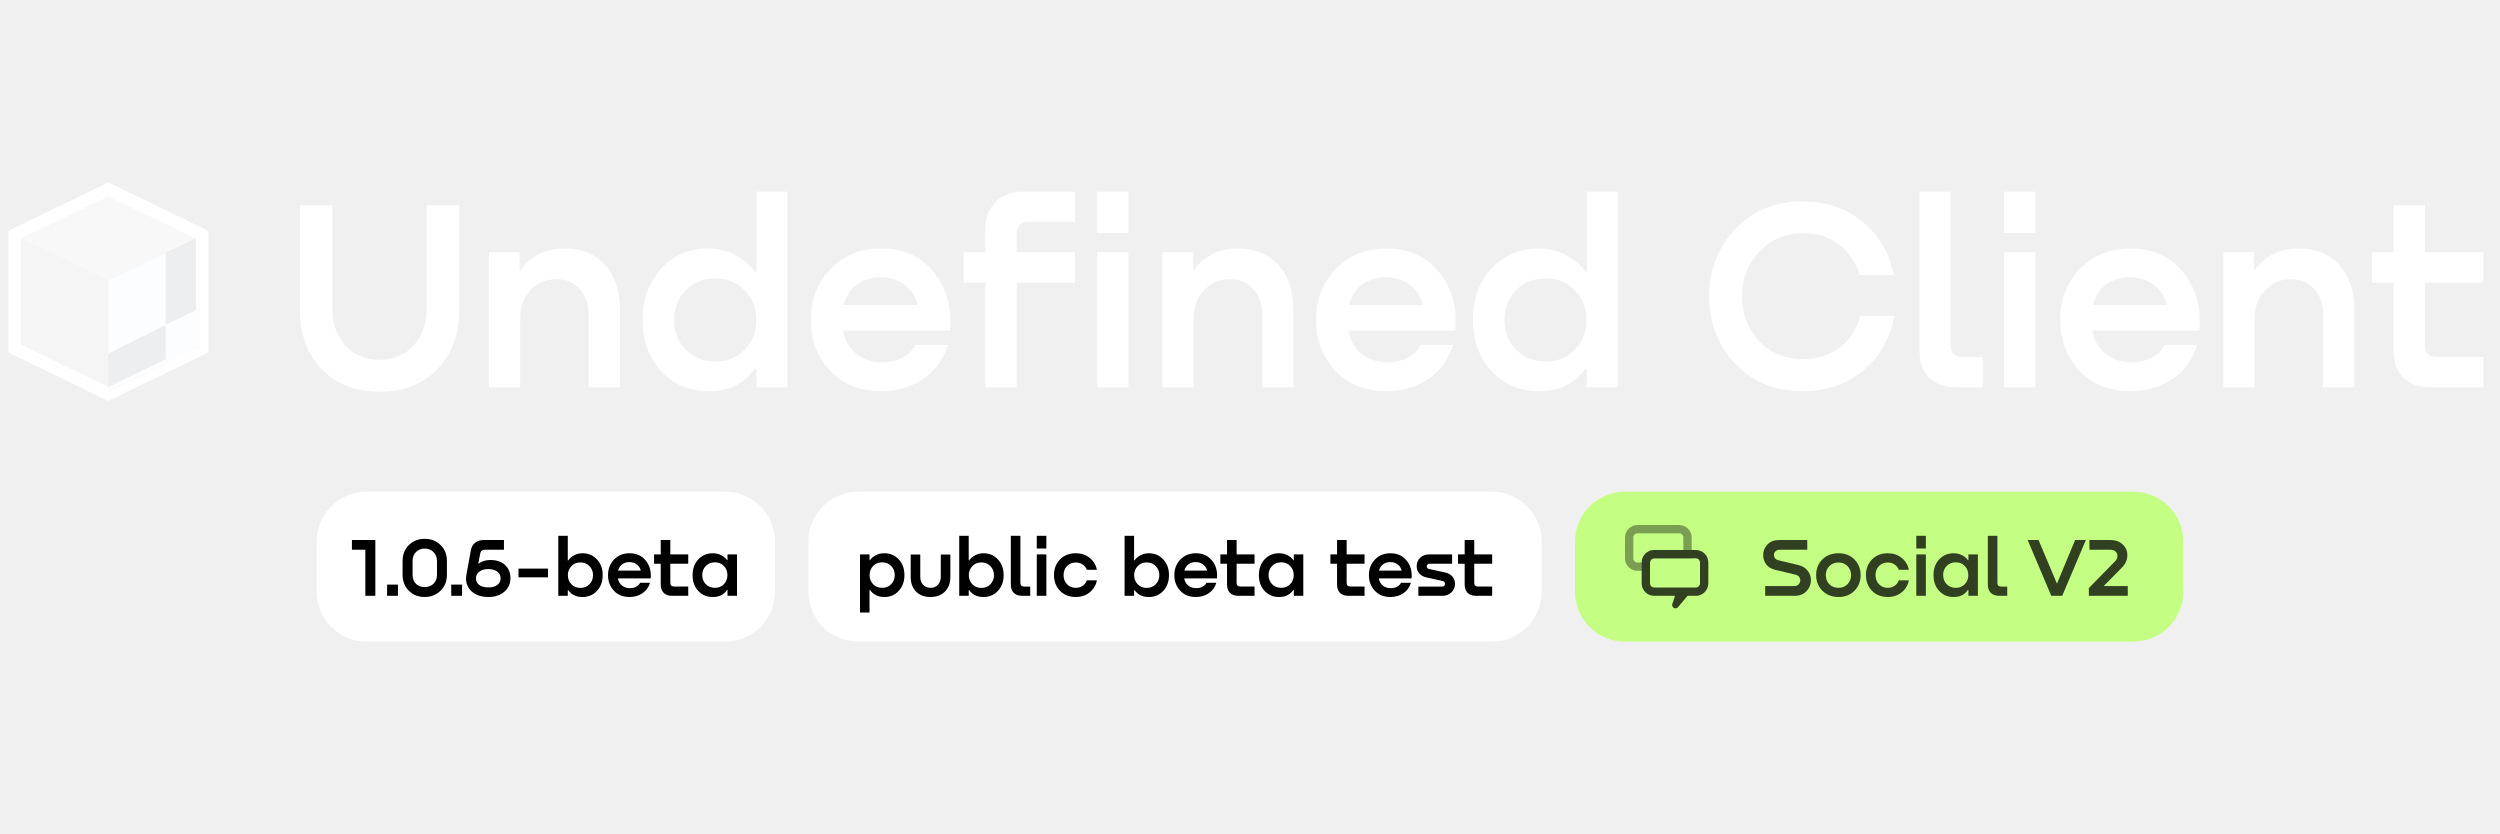
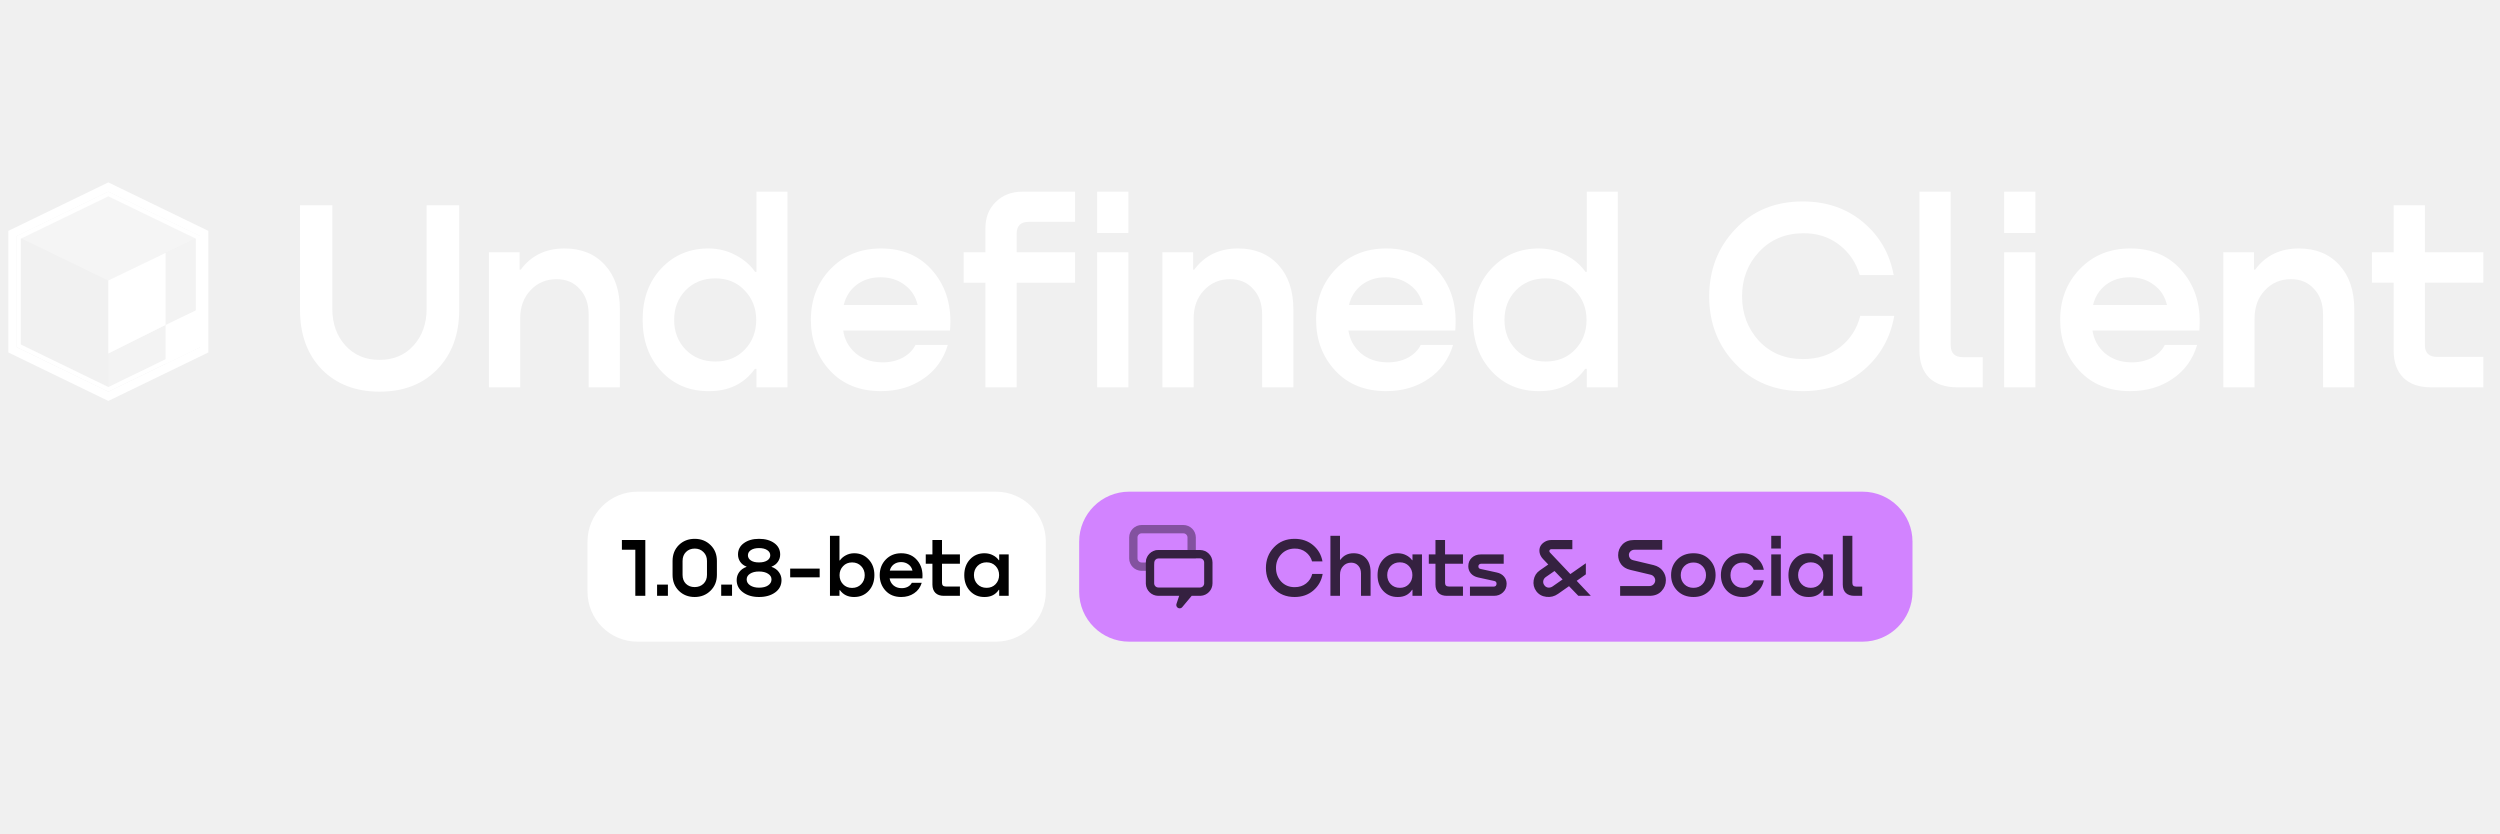
<svg xmlns="http://www.w3.org/2000/svg" width="600" height="200" viewBox="0 0 600 200" fill="none">
  <path d="M595.998 60.54V67.845H581.977V82.846C581.977 84.716 582.955 85.651 584.911 85.651H595.998V92.956H583.411C580.585 92.956 578.39 92.195 576.825 90.673C575.259 89.108 574.477 86.933 574.477 84.151V67.845H569.26V60.54H574.477V49.256H581.977V60.54H595.998Z" fill="white" />
  <path d="M551.725 59.631C555.812 59.631 559.051 60.957 561.442 63.609C563.834 66.219 565.029 69.784 565.029 74.306V92.96H557.529V75.48C557.529 72.915 556.812 70.871 555.377 69.349C553.986 67.784 552.138 67.001 549.834 67.001C547.312 67.001 545.226 67.892 543.574 69.675C541.921 71.415 541.095 73.676 541.095 76.459V92.96H533.596V60.544H540.965V64.718H541.226C543.747 61.327 547.247 59.631 551.725 59.631Z" fill="white" />
  <path d="M511.269 59.631C516.616 59.631 520.834 61.522 523.92 65.305C527.007 69.045 528.312 73.719 527.833 79.329H502.204C502.508 81.459 503.486 83.264 505.139 84.742C506.834 86.177 508.921 86.916 511.399 86.96C513.225 87.003 514.877 86.655 516.356 85.916C517.834 85.133 518.899 84.09 519.551 82.785H527.312C526.268 86.264 524.29 88.982 521.377 90.938C518.508 92.895 515.138 93.873 511.269 93.873C506.139 93.873 502.052 92.221 499.008 88.916C495.965 85.612 494.443 81.568 494.443 76.785C494.443 71.915 496.009 67.849 499.139 64.588C502.313 61.283 506.356 59.631 511.269 59.631ZM511.138 66.545C508.921 66.545 507.008 67.153 505.399 68.371C503.834 69.588 502.813 71.197 502.334 73.197H520.073C519.595 71.154 518.551 69.545 516.942 68.371C515.334 67.153 513.399 66.545 511.138 66.545Z" fill="white" />
  <path d="M480.994 46H488.494V55.914H480.994V46ZM480.994 60.545H488.494V92.961H480.994V60.545Z" fill="white" />
  <path d="M460.668 84.091V46H468.168V82.852C468.168 84.765 469.146 85.721 471.102 85.721H475.863V92.961H469.798C466.885 92.961 464.624 92.2 463.016 90.678C461.451 89.113 460.668 86.917 460.668 84.091Z" fill="white" />
  <path d="M446.464 75.807H454.616C453.703 81.068 451.269 85.395 447.312 88.786C443.356 92.178 438.465 93.874 432.639 93.874C426.03 93.874 420.639 91.678 416.466 87.286C412.292 82.894 410.205 77.524 410.205 71.176C410.205 64.784 412.292 59.392 416.466 55.001C420.639 50.565 426.03 48.348 432.639 48.348C438.334 48.348 443.16 50 447.117 53.305C451.073 56.609 453.529 60.849 454.486 66.023H446.334C445.464 63.023 443.812 60.588 441.378 58.718C438.943 56.849 436.052 55.935 432.704 55.979C428.4 56.022 424.878 57.523 422.139 60.479C419.444 63.393 418.096 66.936 418.096 71.111C418.096 75.285 419.444 78.851 422.139 81.808C424.878 84.721 428.4 86.177 432.704 86.177C436.226 86.177 439.204 85.221 441.639 83.308C444.073 81.394 445.682 78.894 446.464 75.807Z" fill="white" />
  <path d="M380.833 65.241V46H388.267V92.961H380.833V88.526H380.441C377.876 92.091 374.224 93.874 369.485 93.874C364.833 93.918 361.008 92.331 358.008 89.113C355.008 85.895 353.508 81.764 353.508 76.72C353.508 71.676 355.008 67.567 358.008 64.393C361.051 61.175 364.877 59.588 369.485 59.632C371.833 59.675 373.964 60.219 375.876 61.262C377.789 62.263 379.333 63.589 380.507 65.241H380.833ZM370.985 86.765C373.855 86.765 376.203 85.808 378.029 83.895C379.855 81.982 380.768 79.612 380.768 76.786C380.768 74.003 379.855 71.655 378.029 69.742C376.203 67.785 373.855 66.806 370.985 66.806C368.072 66.806 365.681 67.763 363.812 69.676C361.986 71.59 361.073 73.959 361.073 76.786C361.073 79.612 361.986 81.982 363.812 83.895C365.681 85.808 368.072 86.765 370.985 86.765Z" fill="white" />
  <path d="M332.693 59.631C338.04 59.631 342.257 61.522 345.344 65.305C348.431 69.045 349.735 73.719 349.257 79.329H323.628C323.932 81.459 324.91 83.264 326.562 84.742C328.258 86.177 330.345 86.916 332.823 86.96C334.649 87.003 336.301 86.655 337.779 85.916C339.258 85.133 340.323 84.09 340.975 82.785H348.735C347.692 86.264 345.714 88.982 342.801 90.938C339.931 92.895 336.562 93.873 332.693 93.873C327.562 93.873 323.476 92.221 320.432 88.916C317.389 85.612 315.867 81.568 315.867 76.785C315.867 71.915 317.432 67.849 320.563 64.588C323.736 61.283 327.78 59.631 332.693 59.631ZM332.562 66.545C330.345 66.545 328.432 67.153 326.823 68.371C325.258 69.588 324.236 71.197 323.758 73.197H341.497C341.018 71.154 339.975 69.545 338.366 68.371C336.758 67.153 334.823 66.545 332.562 66.545Z" fill="white" />
  <path d="M297.106 59.631C301.193 59.631 304.432 60.957 306.823 63.609C309.214 66.219 310.41 69.784 310.41 74.306V92.96H302.91V75.48C302.91 72.915 302.193 70.871 300.758 69.349C299.367 67.784 297.519 67.001 295.215 67.001C292.693 67.001 290.607 67.892 288.954 69.675C287.302 71.415 286.476 73.676 286.476 76.459V92.96H278.977V60.544H286.346V64.718H286.607C289.128 61.327 292.628 59.631 297.106 59.631Z" fill="white" />
  <path d="M263.311 46H270.81V55.914H263.311V46ZM263.311 60.545H270.81V92.961H263.311V60.545Z" fill="white" />
  <path d="M258.015 53.24H246.929C244.972 53.24 243.994 54.197 243.994 56.11V60.545H258.015V67.85H243.994V92.961H236.495V67.85H231.277V60.545H236.495V54.87C236.495 52.218 237.321 50.087 238.973 48.478C240.625 46.826 242.777 46 245.429 46H258.015V53.24Z" fill="white" />
  <path d="M211.435 59.631C216.782 59.631 221 61.522 224.086 65.305C227.173 69.045 228.478 73.719 227.999 79.329H202.37C202.674 81.459 203.652 83.264 205.305 84.742C207 86.177 209.087 86.916 211.565 86.96C213.391 87.003 215.043 86.655 216.522 85.916C218 85.133 219.065 84.09 219.717 82.785H227.478C226.434 86.264 224.456 88.982 221.543 90.938C218.674 92.895 215.304 93.873 211.435 93.873C206.305 93.873 202.218 92.221 199.174 88.916C196.131 85.612 194.609 81.568 194.609 76.785C194.609 71.915 196.175 67.849 199.305 64.588C202.479 61.283 206.522 59.631 211.435 59.631ZM211.304 66.545C209.087 66.545 207.174 67.153 205.565 68.371C204 69.588 202.979 71.197 202.5 73.197H220.239C219.761 71.154 218.717 69.545 217.108 68.371C215.5 67.153 213.565 66.545 211.304 66.545Z" fill="white" />
  <path d="M181.557 65.241V46H188.992V92.961H181.557V88.526H181.166C178.601 92.091 174.949 93.874 170.21 93.874C165.558 93.918 161.732 92.331 158.732 89.113C155.732 85.895 154.232 81.764 154.232 76.72C154.232 71.676 155.732 67.567 158.732 64.393C161.776 61.175 165.602 59.588 170.21 59.632C172.558 59.675 174.688 60.219 176.601 61.262C178.514 62.263 180.057 63.589 181.231 65.241H181.557ZM171.71 86.765C174.579 86.765 176.927 85.808 178.753 83.895C180.579 81.982 181.492 79.612 181.492 76.786C181.492 74.003 180.579 71.655 178.753 69.742C176.927 67.785 174.579 66.806 171.71 66.806C168.797 66.806 166.406 67.763 164.536 69.676C162.71 71.59 161.797 73.959 161.797 76.786C161.797 79.612 162.71 81.982 164.536 83.895C166.406 85.808 168.797 86.765 171.71 86.765Z" fill="white" />
  <path d="M135.471 59.631C139.558 59.631 142.797 60.957 145.188 63.609C147.58 66.219 148.775 69.784 148.775 74.306V92.96H141.276V75.48C141.276 72.915 140.558 70.871 139.124 69.349C137.732 67.784 135.885 67.001 133.58 67.001C131.059 67.001 128.972 67.892 127.32 69.675C125.668 71.415 124.841 73.676 124.841 76.459V92.96H117.342V60.544H124.711V64.718H124.972C127.494 61.327 130.993 59.631 135.471 59.631Z" fill="white" />
  <path d="M71.998 74.302V49.256H79.759V74.106C79.759 77.672 80.802 80.607 82.889 82.911C84.976 85.216 87.693 86.368 91.041 86.368C94.475 86.368 97.214 85.216 99.258 82.911C101.345 80.607 102.388 77.672 102.388 74.106V49.256H110.214V74.302C110.214 80.259 108.453 85.042 104.931 88.651C101.453 92.217 96.845 93.999 91.106 93.999C85.367 93.999 80.737 92.217 77.215 88.651C73.737 85.042 71.998 80.259 71.998 74.302Z" fill="white" />
  <path d="M4 56.666V83.332L25.999 93.999L47.999 83.332V56.666L25.999 46L4 56.666ZM49.999 84.585L25.999 96.222L2 84.585V55.413L25.999 43.777L49.999 55.413V84.585Z" fill="white" />
  <path d="M25.988 67.309L39.749 60.69V77.998L25.999 84.85L25.988 67.309Z" fill="white" />
  <path d="M39.748 77.994L47.998 73.994L47.998 83.327L39.748 87.327V77.994Z" fill="white" />
  <path d="M48 56.647V83.309L26 94L4 83.309V56.647L26 46L48 56.647ZM5 57.273V82.682L26 92.888L47 82.682V57.273L26 47.11L5 57.273Z" fill="white" />
-   <path opacity="0.7" d="M4 56.666L25.999 46L47.999 56.666L25.999 67.333L4 56.666Z" fill="white" fill-opacity="0.75" />
-   <path opacity="0.7" d="M4 83.332V56.666L25.999 67.332L25.999 93.998L4 83.332Z" fill="white" fill-opacity="0.5" />
-   <path opacity="0.7" d="M47.998 83.332V56.666L25.999 67.332L25.999 93.998L47.998 83.332Z" fill="#83C6FF" fill-opacity="0.05" />
+   <path opacity="0.7" d="M4 56.666L25.999 46L47.999 56.666L25.999 67.333L4 56.666Z" fill="white" fill-opacity="0.5" />
+   <path opacity="0.7" d="M4 83.332V56.666L25.999 67.332L25.999 93.998L4 83.332Z" fill="white" fill-opacity="0.1" />
+   <path opacity="0.7" d="M47.998 83.332V56.666L25.999 67.332L25.999 93.998L47.998 83.332Z" fill="white" fill-opacity="0.25" />
  <g clip-path="url(#clip0_361_1666)">
-     <rect x="76" y="118" width="110" height="36" rx="12" fill="white" />
-     <path d="M90.081 129.6V143H87.681V131.94H84.461V129.6H90.081ZM92.903 140.3H95.503V143H92.903V140.3ZM96.62 137.96V134.64C96.62 133.093 97.12 131.82 98.12 130.82C99.133 129.82 100.407 129.32 101.94 129.32C103.46 129.32 104.727 129.82 105.74 130.82C106.753 131.807 107.26 133.073 107.26 134.62V137.96C107.26 139.507 106.747 140.78 105.72 141.78C104.707 142.78 103.44 143.28 101.92 143.28C100.4 143.28 99.133 142.78 98.12 141.78C97.12 140.78 96.62 139.507 96.62 137.96ZM99.02 134.64V137.96C99.02 138.853 99.287 139.567 99.82 140.1C100.367 140.633 101.067 140.9 101.92 140.9C102.773 140.9 103.48 140.633 104.04 140.1C104.6 139.553 104.88 138.84 104.88 137.96V134.62C104.88 133.753 104.6 133.047 104.04 132.5C103.493 131.94 102.793 131.66 101.94 131.66C101.087 131.66 100.387 131.933 99.84 132.48C99.293 133.027 99.02 133.747 99.02 134.64ZM108.293 140.3H110.893V143H108.293V140.3ZM111.849 138.82C111.849 138.633 111.876 138.353 111.929 137.98L112.989 132.16C113.296 130.453 114.389 129.6 116.269 129.6H120.949V131.94H116.429C115.749 131.94 115.356 132.24 115.249 132.84L114.789 135.26H114.869C115.656 134.687 116.576 134.4 117.629 134.4C119.149 134.387 120.343 134.787 121.209 135.6C122.076 136.4 122.509 137.46 122.509 138.78C122.509 140.087 122.016 141.167 121.029 142.02C120.043 142.86 118.776 143.28 117.229 143.28C115.603 143.28 114.296 142.867 113.309 142.04C112.336 141.2 111.849 140.127 111.849 138.82ZM115.029 137.2C114.496 137.613 114.229 138.147 114.229 138.8C114.229 139.453 114.483 139.98 114.989 140.38C115.509 140.78 116.256 140.98 117.229 140.98C118.136 140.98 118.849 140.78 119.369 140.38C119.889 139.967 120.149 139.433 120.149 138.78C120.149 138.113 119.883 137.58 119.349 137.18C118.816 136.78 118.089 136.58 117.169 136.58C116.276 136.58 115.563 136.787 115.029 137.2ZM124.437 138.56V136.46H131.517V138.56H124.437ZM139.748 132.78C141.161 132.767 142.328 133.253 143.248 134.24C144.181 135.213 144.648 136.473 144.648 138.02C144.648 139.567 144.188 140.833 143.268 141.82C142.348 142.807 141.175 143.293 139.748 143.28C138.295 143.28 137.175 142.733 136.388 141.64H136.268V143H133.988V128.6H136.268V134.5H136.368C136.728 133.993 137.201 133.587 137.788 133.28C138.375 132.96 139.028 132.793 139.748 132.78ZM139.288 141.1C140.181 141.1 140.908 140.807 141.468 140.22C142.041 139.633 142.328 138.907 142.328 138.04C142.328 137.173 142.041 136.447 141.468 135.86C140.908 135.273 140.181 134.98 139.288 134.98C138.408 134.98 137.688 135.28 137.128 135.88C136.568 136.467 136.288 137.187 136.288 138.04C136.288 138.907 136.568 139.633 137.128 140.22C137.688 140.807 138.408 141.1 139.288 141.1ZM151.087 132.78C152.727 132.78 154.02 133.36 154.967 134.52C155.914 135.667 156.314 137.1 156.167 138.82H148.307C148.4 139.473 148.7 140.027 149.207 140.48C149.727 140.92 150.367 141.147 151.127 141.16C151.687 141.173 152.194 141.067 152.647 140.84C153.1 140.6 153.427 140.28 153.627 139.88H156.007C155.687 140.947 155.08 141.78 154.187 142.38C153.307 142.98 152.274 143.28 151.087 143.28C149.514 143.28 148.26 142.773 147.327 141.76C146.394 140.747 145.927 139.507 145.927 138.04C145.927 136.547 146.407 135.3 147.367 134.3C148.34 133.287 149.58 132.78 151.087 132.78ZM151.047 134.9C150.367 134.9 149.78 135.087 149.287 135.46C148.807 135.833 148.494 136.327 148.347 136.94H153.787C153.64 136.313 153.32 135.82 152.827 135.46C152.334 135.087 151.74 134.9 151.047 134.9ZM165.176 133.06V135.3H160.876V139.9C160.876 140.473 161.176 140.76 161.776 140.76H165.176V143H161.316C160.45 143 159.776 142.767 159.296 142.3C158.816 141.82 158.576 141.153 158.576 140.3V135.3H156.976V133.06H158.576V129.6H160.876V133.06H165.176ZM174.6 134.44V133.06H176.88V143H174.6V141.56H174.5C173.74 142.707 172.613 143.28 171.12 143.28C169.707 143.307 168.533 142.827 167.6 141.84C166.68 140.853 166.22 139.587 166.22 138.04C166.22 136.493 166.68 135.227 167.6 134.24C168.52 133.253 169.693 132.767 171.12 132.78C171.867 132.793 172.527 132.953 173.1 133.26C173.687 133.553 174.153 133.947 174.5 134.44H174.6ZM171.58 141.08C172.46 141.08 173.18 140.787 173.74 140.2C174.3 139.6 174.58 138.873 174.58 138.02C174.58 137.153 174.3 136.427 173.74 135.84C173.18 135.253 172.46 134.96 171.58 134.96C170.687 134.96 169.953 135.253 169.38 135.84C168.82 136.427 168.54 137.153 168.54 138.02C168.54 138.887 168.82 139.613 169.38 140.2C169.953 140.787 170.687 141.08 171.58 141.08Z" fill="black" />
+     <rect x="141" y="118" width="110" height="36" rx="12" fill="white" />
+     <path d="M154.876 129.6V143H152.476V131.94H149.256V129.6H154.876ZM157.698 140.3H160.298V143H157.698V140.3ZM161.415 137.96V134.64C161.415 133.093 161.915 131.82 162.915 130.82C163.928 129.82 165.202 129.32 166.735 129.32C168.255 129.32 169.522 129.82 170.535 130.82C171.548 131.807 172.055 133.073 172.055 134.62V137.96C172.055 139.507 171.542 140.78 170.515 141.78C169.502 142.78 168.235 143.28 166.715 143.28C165.195 143.28 163.928 142.78 162.915 141.78C161.915 140.78 161.415 139.507 161.415 137.96ZM163.815 134.64V137.96C163.815 138.853 164.082 139.567 164.615 140.1C165.162 140.633 165.862 140.9 166.715 140.9C167.568 140.9 168.275 140.633 168.835 140.1C169.395 139.553 169.675 138.84 169.675 137.96V134.62C169.675 133.753 169.395 133.047 168.835 132.5C168.288 131.94 167.588 131.66 166.735 131.66C165.882 131.66 165.182 131.933 164.635 132.48C164.088 133.027 163.815 133.747 163.815 134.64ZM173.088 140.3H175.688V143H173.088V140.3ZM176.801 139.22C176.801 138.513 177.001 137.88 177.401 137.32C177.814 136.747 178.408 136.32 179.181 136.04V136C178.501 135.733 177.988 135.34 177.641 134.82C177.294 134.3 177.121 133.72 177.121 133.08C177.121 131.947 177.588 131.04 178.521 130.36C179.468 129.667 180.681 129.32 182.161 129.32C183.654 129.32 184.874 129.66 185.821 130.34C186.768 131.02 187.241 131.933 187.241 133.08C187.241 133.72 187.061 134.3 186.701 134.82C186.354 135.34 185.841 135.733 185.161 136V136.04C185.948 136.32 186.541 136.747 186.941 137.32C187.354 137.88 187.561 138.513 187.561 139.22C187.561 140.46 187.054 141.447 186.041 142.18C185.028 142.913 183.734 143.28 182.161 143.28C180.614 143.28 179.334 142.907 178.321 142.16C177.308 141.413 176.801 140.433 176.801 139.22ZM179.501 133.28C179.501 133.787 179.741 134.2 180.221 134.52C180.714 134.84 181.368 134.993 182.181 134.98C182.981 134.98 183.628 134.827 184.121 134.52C184.614 134.2 184.861 133.787 184.861 133.28C184.861 132.76 184.614 132.34 184.121 132.02C183.641 131.7 182.988 131.54 182.161 131.54C181.361 131.54 180.714 131.7 180.221 132.02C179.741 132.34 179.501 132.76 179.501 133.28ZM179.201 139.06C179.201 139.633 179.474 140.107 180.021 140.48C180.581 140.853 181.294 141.04 182.161 141.04C183.081 141.04 183.808 140.86 184.341 140.5C184.888 140.127 185.161 139.647 185.161 139.06C185.161 138.5 184.888 138.047 184.341 137.7C183.794 137.34 183.068 137.16 182.161 137.16C181.268 137.16 180.548 137.34 180.001 137.7C179.468 138.047 179.201 138.5 179.201 139.06ZM189.642 138.56V136.46H196.722V138.56H189.642ZM204.953 132.78C206.366 132.767 207.533 133.253 208.453 134.24C209.386 135.213 209.853 136.473 209.853 138.02C209.853 139.567 209.393 140.833 208.473 141.82C207.553 142.807 206.38 143.293 204.953 143.28C203.5 143.28 202.38 142.733 201.593 141.64H201.473V143H199.193V128.6H201.473V134.5H201.573C201.933 133.993 202.406 133.587 202.993 133.28C203.58 132.96 204.233 132.793 204.953 132.78ZM204.493 141.1C205.386 141.1 206.113 140.807 206.673 140.22C207.246 139.633 207.533 138.907 207.533 138.04C207.533 137.173 207.246 136.447 206.673 135.86C206.113 135.273 205.386 134.98 204.493 134.98C203.613 134.98 202.893 135.28 202.333 135.88C201.773 136.467 201.493 137.187 201.493 138.04C201.493 138.907 201.773 139.633 202.333 140.22C202.893 140.807 203.613 141.1 204.493 141.1ZM216.292 132.78C217.932 132.78 219.226 133.36 220.172 134.52C221.119 135.667 221.519 137.1 221.372 138.82H213.512C213.606 139.473 213.906 140.027 214.412 140.48C214.932 140.92 215.572 141.147 216.332 141.16C216.892 141.173 217.399 141.067 217.852 140.84C218.306 140.6 218.632 140.28 218.832 139.88H221.212C220.892 140.947 220.286 141.78 219.392 142.38C218.512 142.98 217.479 143.28 216.292 143.28C214.719 143.28 213.466 142.773 212.532 141.76C211.599 140.747 211.132 139.507 211.132 138.04C211.132 136.547 211.612 135.3 212.572 134.3C213.546 133.287 214.786 132.78 216.292 132.78ZM216.252 134.9C215.572 134.9 214.986 135.087 214.492 135.46C214.012 135.833 213.699 136.327 213.552 136.94H218.992C218.846 136.313 218.526 135.82 218.032 135.46C217.539 135.087 216.946 134.9 216.252 134.9ZM230.381 133.06V135.3H226.081V139.9C226.081 140.473 226.381 140.76 226.981 140.76H230.381V143H226.521C225.655 143 224.981 142.767 224.501 142.3C224.021 141.82 223.781 141.153 223.781 140.3V135.3H222.181V133.06H223.781V129.6H226.081V133.06H230.381ZM239.805 134.44V133.06H242.085V143H239.805V141.56H239.705C238.945 142.707 237.818 143.28 236.325 143.28C234.912 143.307 233.738 142.827 232.805 141.84C231.885 140.853 231.425 139.587 231.425 138.04C231.425 136.493 231.885 135.227 232.805 134.24C233.725 133.253 234.898 132.767 236.325 132.78C237.072 132.793 237.732 132.953 238.305 133.26C238.892 133.553 239.358 133.947 239.705 134.44H239.805ZM236.785 141.08C237.665 141.08 238.385 140.787 238.945 140.2C239.505 139.6 239.785 138.873 239.785 138.02C239.785 137.153 239.505 136.427 238.945 135.84C238.385 135.253 237.665 134.96 236.785 134.96C235.892 134.96 235.158 135.253 234.585 135.84C234.025 136.427 233.745 137.153 233.745 138.02C233.745 138.887 234.025 139.613 234.585 140.2C235.158 140.787 235.892 141.08 236.785 141.08Z" fill="black" />
  </g>
-   <g clip-path="url(#clip1_361_1666)">
-     <rect x="194" y="118" width="176" height="36" rx="12" fill="white" />
-     <path d="M212.164 132.78C213.591 132.767 214.764 133.253 215.684 134.24C216.604 135.227 217.064 136.493 217.064 138.04C217.064 139.587 216.597 140.853 215.664 141.84C214.744 142.827 213.577 143.307 212.164 143.28C211.431 143.28 210.771 143.127 210.184 142.82C209.597 142.5 209.131 142.08 208.784 141.56H208.684V147H206.404V133.06H208.684V134.44H208.784C209.131 133.947 209.597 133.553 210.184 133.26C210.771 132.953 211.431 132.793 212.164 132.78ZM211.704 141.08C212.597 141.08 213.324 140.787 213.884 140.2C214.457 139.613 214.744 138.887 214.744 138.02C214.744 137.153 214.457 136.427 213.884 135.84C213.324 135.253 212.597 134.96 211.704 134.96C210.824 134.96 210.104 135.253 209.544 135.84C208.984 136.427 208.704 137.153 208.704 138.02C208.704 138.873 208.984 139.6 209.544 140.2C210.104 140.787 210.824 141.08 211.704 141.08ZM218.566 138.48V133.08H220.866V138.46C220.866 139.207 221.086 139.833 221.526 140.34C221.966 140.833 222.56 141.08 223.306 141.08C224.066 141.08 224.666 140.833 225.106 140.34C225.56 139.833 225.786 139.207 225.786 138.46V133.08H228.086V138.48C228.086 139.933 227.653 141.1 226.786 141.98C225.92 142.847 224.76 143.28 223.306 143.28C221.866 143.28 220.713 142.847 219.846 141.98C218.993 141.1 218.566 139.933 218.566 138.48ZM235.973 132.78C237.386 132.767 238.553 133.253 239.473 134.24C240.406 135.213 240.873 136.473 240.873 138.02C240.873 139.567 240.413 140.833 239.493 141.82C238.573 142.807 237.399 143.293 235.973 143.28C234.519 143.28 233.399 142.733 232.613 141.64H232.493V143H230.213V128.6H232.493V134.5H232.593C232.953 133.993 233.426 133.587 234.013 133.28C234.599 132.96 235.253 132.793 235.973 132.78ZM235.513 141.1C236.406 141.1 237.133 140.807 237.693 140.22C238.266 139.633 238.553 138.907 238.553 138.04C238.553 137.173 238.266 136.447 237.693 135.86C237.133 135.273 236.406 134.98 235.513 134.98C234.633 134.98 233.913 135.28 233.353 135.88C232.793 136.467 232.513 137.187 232.513 138.04C232.513 138.907 232.793 139.633 233.353 140.22C233.913 140.807 234.633 141.1 235.513 141.1ZM242.593 140.28V128.6H244.893V139.9C244.893 140.487 245.193 140.78 245.793 140.78H247.253V143H245.393C244.5 143 243.806 142.767 243.313 142.3C242.833 141.82 242.593 141.147 242.593 140.28ZM248.826 128.6H251.126V131.64H248.826V128.6ZM248.826 133.06H251.126V143H248.826V133.06ZM263.253 136.76H260.833C260.659 136.24 260.333 135.82 259.853 135.5C259.386 135.167 258.839 135 258.213 135C257.319 135 256.599 135.293 256.053 135.88C255.519 136.453 255.252 137.173 255.252 138.04C255.252 138.893 255.526 139.613 256.073 140.2C256.619 140.787 257.333 141.08 258.213 141.08C258.839 141.08 259.386 140.913 259.853 140.58C260.333 140.247 260.659 139.813 260.833 139.28H263.253C263.026 140.453 262.453 141.413 261.533 142.16C260.613 142.907 259.499 143.28 258.192 143.28C256.633 143.28 255.366 142.78 254.393 141.78C253.433 140.78 252.953 139.527 252.953 138.02C252.953 136.527 253.433 135.28 254.393 134.28C255.366 133.28 256.633 132.78 258.192 132.78C259.499 132.78 260.613 133.153 261.533 133.9C262.453 134.633 263.026 135.587 263.253 136.76ZM275.66 132.78C277.073 132.767 278.24 133.253 279.16 134.24C280.093 135.213 280.56 136.473 280.56 138.02C280.56 139.567 280.1 140.833 279.18 141.82C278.26 142.807 277.087 143.293 275.66 143.28C274.207 143.28 273.087 142.733 272.3 141.64H272.18V143H269.9V128.6H272.18V134.5H272.28C272.64 133.993 273.113 133.587 273.7 133.28C274.287 132.96 274.94 132.793 275.66 132.78ZM275.2 141.1C276.093 141.1 276.82 140.807 277.38 140.22C277.953 139.633 278.24 138.907 278.24 138.04C278.24 137.173 277.953 136.447 277.38 135.86C276.82 135.273 276.093 134.98 275.2 134.98C274.32 134.98 273.6 135.28 273.04 135.88C272.48 136.467 272.2 137.187 272.2 138.04C272.2 138.907 272.48 139.633 273.04 140.22C273.6 140.807 274.32 141.1 275.2 141.1ZM286.999 132.78C288.639 132.78 289.933 133.36 290.879 134.52C291.826 135.667 292.226 137.1 292.079 138.82H284.219C284.313 139.473 284.613 140.027 285.119 140.48C285.639 140.92 286.279 141.147 287.039 141.16C287.599 141.173 288.106 141.067 288.559 140.84C289.013 140.6 289.339 140.28 289.539 139.88H291.919C291.599 140.947 290.993 141.78 290.099 142.38C289.219 142.98 288.186 143.28 286.999 143.28C285.426 143.28 284.173 142.773 283.239 141.76C282.306 140.747 281.839 139.507 281.839 138.04C281.839 136.547 282.319 135.3 283.279 134.3C284.253 133.287 285.493 132.78 286.999 132.78ZM286.959 134.9C286.279 134.9 285.693 135.087 285.199 135.46C284.719 135.833 284.406 136.327 284.259 136.94H289.699C289.553 136.313 289.233 135.82 288.739 135.46C288.246 135.087 287.653 134.9 286.959 134.9ZM301.088 133.06V135.3H296.788V139.9C296.788 140.473 297.088 140.76 297.688 140.76H301.088V143H297.228C296.362 143 295.688 142.767 295.208 142.3C294.728 141.82 294.488 141.153 294.488 140.3V135.3H292.888V133.06H294.488V129.6H296.788V133.06H301.088ZM310.512 134.44V133.06H312.792V143H310.512V141.56H310.412C309.652 142.707 308.526 143.28 307.032 143.28C305.619 143.307 304.446 142.827 303.512 141.84C302.592 140.853 302.132 139.587 302.132 138.04C302.132 136.493 302.592 135.227 303.512 134.24C304.432 133.253 305.606 132.767 307.032 132.78C307.779 132.793 308.439 132.953 309.012 133.26C309.599 133.553 310.066 133.947 310.412 134.44H310.512ZM307.492 141.08C308.372 141.08 309.092 140.787 309.652 140.2C310.212 139.6 310.492 138.873 310.492 138.02C310.492 137.153 310.212 136.427 309.652 135.84C309.092 135.253 308.372 134.96 307.492 134.96C306.599 134.96 305.866 135.253 305.292 135.84C304.732 136.427 304.452 137.153 304.452 138.02C304.452 138.887 304.732 139.613 305.292 140.2C305.866 140.787 306.599 141.08 307.492 141.08ZM327.495 133.06V135.3H323.195V139.9C323.195 140.473 323.495 140.76 324.095 140.76H327.495V143H323.635C322.768 143 322.095 142.767 321.615 142.3C321.135 141.82 320.895 141.153 320.895 140.3V135.3H319.295V133.06H320.895V129.6H323.195V133.06H327.495ZM333.698 132.78C335.338 132.78 336.632 133.36 337.578 134.52C338.525 135.667 338.925 137.1 338.778 138.82H330.918C331.012 139.473 331.312 140.027 331.818 140.48C332.338 140.92 332.978 141.147 333.738 141.16C334.298 141.173 334.805 141.067 335.258 140.84C335.712 140.6 336.038 140.28 336.238 139.88H338.618C338.298 140.947 337.692 141.78 336.798 142.38C335.918 142.98 334.885 143.28 333.698 143.28C332.125 143.28 330.872 142.773 329.938 141.76C329.005 140.747 328.538 139.507 328.538 138.04C328.538 136.547 329.018 135.3 329.978 134.3C330.952 133.287 332.192 132.78 333.698 132.78ZM333.658 134.9C332.978 134.9 332.392 135.087 331.898 135.46C331.418 135.833 331.105 136.327 330.958 136.94H336.398C336.252 136.313 335.932 135.82 335.438 135.46C334.945 135.087 334.352 134.9 333.658 134.9ZM343.004 133.06H348.504V135.3H343.064C342.877 135.3 342.724 135.36 342.604 135.48C342.484 135.587 342.424 135.733 342.424 135.92C342.424 136.267 342.59 136.473 342.924 136.54L346.844 137.4C347.564 137.547 348.137 137.867 348.564 138.36C348.99 138.853 349.204 139.433 349.204 140.1C349.204 140.94 348.91 141.633 348.324 142.18C347.75 142.727 347.03 143 346.164 143H340.404V140.78H346.144C346.33 140.78 346.484 140.72 346.604 140.6C346.724 140.467 346.784 140.3 346.784 140.1C346.784 139.74 346.61 139.52 346.264 139.44L342.324 138.58C341.617 138.42 341.05 138.1 340.624 137.62C340.21 137.127 340.004 136.553 340.004 135.9C340.004 135.073 340.284 134.393 340.844 133.86C341.417 133.327 342.137 133.06 343.004 133.06ZM358.12 133.06V135.3H353.82V139.9C353.82 140.473 354.12 140.76 354.72 140.76H358.12V143H354.26C353.393 143 352.72 142.767 352.24 142.3C351.76 141.82 351.52 141.153 351.52 140.3V135.3H349.92V133.06H351.52V129.6H353.82V133.06H358.12Z" fill="black" />
-   </g>
-   <rect x="378" y="118" width="146" height="36" rx="12" fill="#C4FF83" />
-   <path d="M427.003 129.6H433.743V131.94H427.143C426.716 131.94 426.376 132.067 426.123 132.32C425.869 132.56 425.743 132.847 425.743 133.18C425.743 133.473 425.829 133.74 426.003 133.98C426.189 134.22 426.456 134.38 426.803 134.46L431.663 135.62C432.623 135.86 433.356 136.32 433.863 137C434.369 137.667 434.623 138.407 434.623 139.22C434.623 140.247 434.269 141.133 433.563 141.88C432.869 142.627 431.909 143 430.683 143H423.643V140.66H430.583C431.036 140.66 431.396 140.52 431.663 140.24C431.929 139.96 432.063 139.64 432.063 139.28C432.063 138.973 431.963 138.693 431.763 138.44C431.563 138.173 431.283 138 430.923 137.92L426.043 136.76C425.096 136.533 424.376 136.093 423.883 135.44C423.403 134.773 423.163 134.04 423.163 133.24C423.163 132.253 423.503 131.4 424.183 130.68C424.863 129.96 425.803 129.6 427.003 129.6ZM441.252 143.28C439.665 143.28 438.372 142.78 437.372 141.78C436.372 140.767 435.872 139.513 435.872 138.02C435.872 136.527 436.365 135.28 437.352 134.28C438.352 133.28 439.652 132.78 441.252 132.78C442.825 132.78 444.099 133.28 445.072 134.28C446.059 135.28 446.552 136.527 446.552 138.02C446.552 139.513 446.059 140.767 445.072 141.78C444.085 142.78 442.812 143.28 441.252 143.28ZM441.252 141.08C442.132 141.08 442.852 140.787 443.412 140.2C443.972 139.613 444.252 138.893 444.252 138.04C444.252 137.173 443.972 136.453 443.412 135.88C442.852 135.293 442.132 135 441.252 135C440.345 135 439.605 135.293 439.032 135.88C438.472 136.453 438.192 137.173 438.192 138.04C438.192 138.893 438.472 139.613 439.032 140.2C439.605 140.787 440.345 141.08 441.252 141.08ZM458.126 136.76H455.706C455.532 136.24 455.206 135.82 454.726 135.5C454.259 135.167 453.712 135 453.086 135C452.192 135 451.472 135.293 450.926 135.88C450.392 136.453 450.126 137.173 450.126 138.04C450.126 138.893 450.399 139.613 450.946 140.2C451.492 140.787 452.206 141.08 453.086 141.08C453.712 141.08 454.259 140.913 454.726 140.58C455.206 140.247 455.532 139.813 455.706 139.28H458.126C457.899 140.453 457.326 141.413 456.406 142.16C455.486 142.907 454.372 143.28 453.066 143.28C451.506 143.28 450.239 142.78 449.266 141.78C448.306 140.78 447.826 139.527 447.826 138.02C447.826 136.527 448.306 135.28 449.266 134.28C450.239 133.28 451.506 132.78 453.066 132.78C454.372 132.78 455.486 133.153 456.406 133.9C457.326 134.633 457.899 135.587 458.126 136.76ZM459.91 128.6H462.21V131.64H459.91V128.6ZM459.91 133.06H462.21V143H459.91V133.06ZM472.416 134.44V133.06H474.696V143H472.416V141.56H472.316C471.556 142.707 470.43 143.28 468.936 143.28C467.523 143.307 466.35 142.827 465.416 141.84C464.496 140.853 464.036 139.587 464.036 138.04C464.036 136.493 464.496 135.227 465.416 134.24C466.336 133.253 467.51 132.767 468.936 132.78C469.683 132.793 470.343 132.953 470.916 133.26C471.503 133.553 471.97 133.947 472.316 134.44H472.416ZM469.396 141.08C470.276 141.08 470.996 140.787 471.556 140.2C472.116 139.6 472.396 138.873 472.396 138.02C472.396 137.153 472.116 136.427 471.556 135.84C470.996 135.253 470.276 134.96 469.396 134.96C468.503 134.96 467.77 135.253 467.196 135.84C466.636 136.427 466.356 137.153 466.356 138.02C466.356 138.887 466.636 139.613 467.196 140.2C467.77 140.787 468.503 141.08 469.396 141.08ZM477.076 140.28V128.6H479.376V139.9C479.376 140.487 479.676 140.78 480.276 140.78H481.736V143H479.876C478.982 143 478.289 142.767 477.796 142.3C477.316 141.82 477.076 141.147 477.076 140.28ZM493.671 140.08L498.031 129.6H500.611L494.931 143H492.311L486.631 129.6H489.251L493.671 140.08ZM509.124 136.36L504.884 140.66H510.664V143H501.324V141.14L507.544 134.78C507.971 134.393 508.184 133.927 508.184 133.38C508.184 132.953 508.024 132.607 507.704 132.34C507.384 132.073 506.971 131.94 506.464 131.94H501.464V129.6H506.464C507.678 129.6 508.664 129.947 509.424 130.64C510.184 131.333 510.564 132.207 510.564 133.26C510.564 134.393 510.084 135.427 509.124 136.36Z" fill="black" fill-opacity="0.75" />
+   <rect x="259" y="118" width="200" height="36" rx="12" fill="#D283FF" />
+   <path d="M314.94 137.74H317.44C317.16 139.353 316.413 140.68 315.2 141.72C313.987 142.76 312.487 143.28 310.7 143.28C308.673 143.28 307.02 142.607 305.74 141.26C304.46 139.913 303.82 138.267 303.82 136.32C303.82 134.36 304.46 132.707 305.74 131.36C307.02 130 308.673 129.32 310.7 129.32C312.447 129.32 313.927 129.827 315.14 130.84C316.353 131.853 317.107 133.153 317.4 134.74H314.9C314.633 133.82 314.127 133.073 313.38 132.5C312.633 131.927 311.747 131.647 310.72 131.66C309.4 131.673 308.32 132.133 307.48 133.04C306.653 133.933 306.24 135.02 306.24 136.3C306.24 137.58 306.653 138.673 307.48 139.58C308.32 140.473 309.4 140.92 310.72 140.92C311.8 140.92 312.713 140.627 313.46 140.04C314.207 139.453 314.7 138.687 314.94 137.74ZM324.859 132.78C326.112 132.78 327.105 133.187 327.839 134C328.572 134.8 328.939 135.893 328.939 137.28V143H326.639V137.64C326.639 136.853 326.419 136.227 325.979 135.76C325.552 135.28 324.985 135.04 324.279 135.04C323.505 135.04 322.865 135.313 322.359 135.86C321.852 136.393 321.599 137.087 321.599 137.94V143H319.299V128.6H321.599V134.34H321.699C322.459 133.3 323.512 132.78 324.859 132.78ZM338.993 134.44V133.06H341.273V143H338.993V141.56H338.893C338.133 142.707 337.006 143.28 335.513 143.28C334.099 143.307 332.926 142.827 331.993 141.84C331.073 140.853 330.613 139.587 330.613 138.04C330.613 136.493 331.073 135.227 331.993 134.24C332.913 133.253 334.086 132.767 335.513 132.78C336.259 132.793 336.919 132.953 337.493 133.26C338.079 133.553 338.546 133.947 338.893 134.44H338.993ZM335.973 141.08C336.853 141.08 337.573 140.787 338.133 140.2C338.693 139.6 338.973 138.873 338.973 138.02C338.973 137.153 338.693 136.427 338.133 135.84C337.573 135.253 336.853 134.96 335.973 134.96C335.079 134.96 334.346 135.253 333.773 135.84C333.213 136.427 332.933 137.153 332.933 138.02C332.933 138.887 333.213 139.613 333.773 140.2C334.346 140.787 335.079 141.08 335.973 141.08ZM351.112 133.06V135.3H346.812V139.9C346.812 140.473 347.112 140.76 347.712 140.76H351.112V143H347.252C346.385 143 345.712 142.767 345.232 142.3C344.752 141.82 344.512 141.153 344.512 140.3V135.3H342.912V133.06H344.512V129.6H346.812V133.06H351.112ZM355.39 133.06H360.89V135.3H355.45C355.264 135.3 355.11 135.36 354.99 135.48C354.87 135.587 354.81 135.733 354.81 135.92C354.81 136.267 354.977 136.473 355.31 136.54L359.23 137.4C359.95 137.547 360.524 137.867 360.95 138.36C361.377 138.853 361.59 139.433 361.59 140.1C361.59 140.94 361.297 141.633 360.71 142.18C360.137 142.727 359.417 143 358.55 143H352.79V140.78H358.53C358.717 140.78 358.87 140.72 358.99 140.6C359.11 140.467 359.17 140.3 359.17 140.1C359.17 139.74 358.997 139.52 358.65 139.44L354.71 138.58C354.004 138.42 353.437 138.1 353.01 137.62C352.597 137.127 352.39 136.553 352.39 135.9C352.39 135.073 352.67 134.393 353.23 133.86C353.804 133.327 354.524 133.06 355.39 133.06ZM378.403 139.4L381.803 143H378.803L376.563 140.68L373.943 142.52C373.077 143.133 372.13 143.373 371.103 143.24C370.09 143.12 369.29 142.667 368.703 141.88C368.13 141.093 367.923 140.207 368.083 139.22C368.257 138.22 368.743 137.447 369.543 136.9L371.583 135.48L370.323 134.16C369.883 133.693 369.61 133.187 369.503 132.64C369.41 132.093 369.463 131.6 369.663 131.16C369.877 130.72 370.223 130.353 370.703 130.06C371.183 129.753 371.743 129.6 372.383 129.6H377.363V131.8H372.383C372.143 131.8 371.977 131.893 371.883 132.08C371.803 132.267 371.85 132.453 372.023 132.64L376.883 137.78L380.603 135.18V137.84L378.403 139.4ZM372.623 140.74L375.023 139.06L373.083 137.04L371.003 138.48C370.67 138.707 370.463 139.013 370.383 139.4C370.317 139.787 370.403 140.14 370.643 140.46C370.857 140.767 371.15 140.953 371.523 141.02C371.897 141.073 372.263 140.98 372.623 140.74ZM392.192 129.6H398.932V131.94H392.332C391.906 131.94 391.566 132.067 391.312 132.32C391.059 132.56 390.932 132.847 390.932 133.18C390.932 133.473 391.019 133.74 391.192 133.98C391.379 134.22 391.646 134.38 391.992 134.46L396.852 135.62C397.812 135.86 398.546 136.32 399.052 137C399.559 137.667 399.812 138.407 399.812 139.22C399.812 140.247 399.459 141.133 398.752 141.88C398.059 142.627 397.099 143 395.872 143H388.832V140.66H395.772C396.226 140.66 396.586 140.52 396.852 140.24C397.119 139.96 397.252 139.64 397.252 139.28C397.252 138.973 397.152 138.693 396.952 138.44C396.752 138.173 396.472 138 396.112 137.92L391.232 136.76C390.286 136.533 389.566 136.093 389.072 135.44C388.592 134.773 388.352 134.04 388.352 133.24C388.352 132.253 388.692 131.4 389.372 130.68C390.052 129.96 390.992 129.6 392.192 129.6ZM406.441 143.28C404.855 143.28 403.561 142.78 402.561 141.78C401.561 140.767 401.061 139.513 401.061 138.02C401.061 136.527 401.555 135.28 402.541 134.28C403.541 133.28 404.841 132.78 406.441 132.78C408.015 132.78 409.288 133.28 410.261 134.28C411.248 135.28 411.741 136.527 411.741 138.02C411.741 139.513 411.248 140.767 410.261 141.78C409.275 142.78 408.001 143.28 406.441 143.28ZM406.441 141.08C407.321 141.08 408.041 140.787 408.601 140.2C409.161 139.613 409.441 138.893 409.441 138.04C409.441 137.173 409.161 136.453 408.601 135.88C408.041 135.293 407.321 135 406.441 135C405.535 135 404.795 135.293 404.221 135.88C403.661 136.453 403.381 137.173 403.381 138.04C403.381 138.893 403.661 139.613 404.221 140.2C404.795 140.787 405.535 141.08 406.441 141.08ZM423.315 136.76H420.895C420.722 136.24 420.395 135.82 419.915 135.5C419.448 135.167 418.902 135 418.275 135C417.382 135 416.662 135.293 416.115 135.88C415.582 136.453 415.315 137.173 415.315 138.04C415.315 138.893 415.588 139.613 416.135 140.2C416.682 140.787 417.395 141.08 418.275 141.08C418.902 141.08 419.448 140.913 419.915 140.58C420.395 140.247 420.722 139.813 420.895 139.28H423.315C423.088 140.453 422.515 141.413 421.595 142.16C420.675 142.907 419.562 143.28 418.255 143.28C416.695 143.28 415.428 142.78 414.455 141.78C413.495 140.78 413.015 139.527 413.015 138.02C413.015 136.527 413.495 135.28 414.455 134.28C415.428 133.28 416.695 132.78 418.255 132.78C419.562 132.78 420.675 133.153 421.595 133.9C422.515 134.633 423.088 135.587 423.315 136.76ZM425.099 128.6H427.399V131.64H425.099V128.6ZM425.099 133.06H427.399V143H425.099V133.06ZM437.606 134.44V133.06H439.886V143H437.606V141.56H437.506C436.746 142.707 435.619 143.28 434.126 143.28C432.713 143.307 431.539 142.827 430.606 141.84C429.686 140.853 429.226 139.587 429.226 138.04C429.226 136.493 429.686 135.227 430.606 134.24C431.526 133.253 432.699 132.767 434.126 132.78C434.873 132.793 435.533 132.953 436.106 133.26C436.693 133.553 437.159 133.947 437.506 134.44H437.606ZM434.586 141.08C435.466 141.08 436.186 140.787 436.746 140.2C437.306 139.6 437.586 138.873 437.586 138.02C437.586 137.153 437.306 136.427 436.746 135.84C436.186 135.253 435.466 134.96 434.586 134.96C433.693 134.96 432.959 135.253 432.386 135.84C431.826 136.427 431.546 137.153 431.546 138.02C431.546 138.887 431.826 139.613 432.386 140.2C432.959 140.787 433.693 141.08 434.586 141.08ZM442.265 140.28V128.6H444.565V139.9C444.565 140.487 444.865 140.78 445.465 140.78H446.925V143H445.065C444.172 143 443.478 142.767 442.985 142.3C442.505 141.82 442.265 141.147 442.265 140.28Z" fill="black" fill-opacity="0.75" />
  <g opacity="0.75">
-     <path d="M397.2 132C395.5 132 394.11 133.326 394.007 135H393V137H394.2C395.194 137 396 136.194 396 135.2C396 134.537 396.537 134 397.2 134V132ZM392 134V129C392 128.448 392.448 128 393 128H403C403.552 128 404 128.448 404 129V132H397.2V134H406V129C406 127.343 404.657 126 403 126H393C391.343 126 390 127.343 390 129V134C390 135.657 391.343 137 393 137V135C392.448 135 392 134.552 392 134Z" fill="black" fill-opacity="0.5" />
-     <path d="M407 141V143H405L402.742 145.709C402.589 145.893 402.361 146 402.121 146C401.57 146 401.18 145.46 401.354 144.937L402 143H397V141H407ZM408 140V135C408 134.448 407.552 134 407 134H397C396.448 134 396 134.448 396 135V140C396 140.552 396.448 141 397 141V143C395.395 143 394.084 141.739 394.004 140.154L394 140V135C394 133.343 395.343 132 397 132H407C408.657 132 410 133.343 410 135V140C410 141.605 408.739 142.916 407.154 142.996L407 143V141C407.552 141 408 140.552 408 140Z" fill="black" />
+     <path d="M278.2 132C276.5 132 275.11 133.326 275.007 135H274V137H275.2C276.194 137 277 136.194 277 135.2C277 134.537 277.537 134 278.2 134V132ZM273 134V129C273 128.448 273.448 128 274 128H284C284.552 128 285 128.448 285 129V132H278.2V134H287V129C287 127.343 285.657 126 284 126H274C272.343 126 271 127.343 271 129V134C271 135.657 272.343 137 274 137V135C273.448 135 273 134.552 273 134Z" fill="black" fill-opacity="0.5" />
+     <path d="M288 141V143H286L283.742 145.709C283.589 145.893 283.361 146 283.121 146C282.57 146 282.18 145.46 282.354 144.937L283 143H278V141H288ZM289 140V135C289 134.448 288.552 134 288 134H278C277.448 134 277 134.448 277 135V140C277 140.552 277.448 141 278 141V143C276.395 143 275.084 141.739 275.004 140.154L275 140V135C275 133.343 276.343 132 278 132H288C289.657 132 291 133.343 291 135V140C291 141.605 289.739 142.916 288.154 142.996L288 143V141C288.552 141 289 140.552 289 140Z" fill="black" />
  </g>
  <defs>
    <clipPath id="clip0_361_1666">
-       <rect x="76" y="118" width="110" height="36" rx="12" fill="white" />
-     </clipPath>
-     <clipPath id="clip1_361_1666">
-       <rect x="194" y="118" width="176" height="36" rx="12" fill="white" />
+       <rect x="141" y="118" width="110" height="36" rx="12" fill="white" />
    </clipPath>
  </defs>
</svg>
